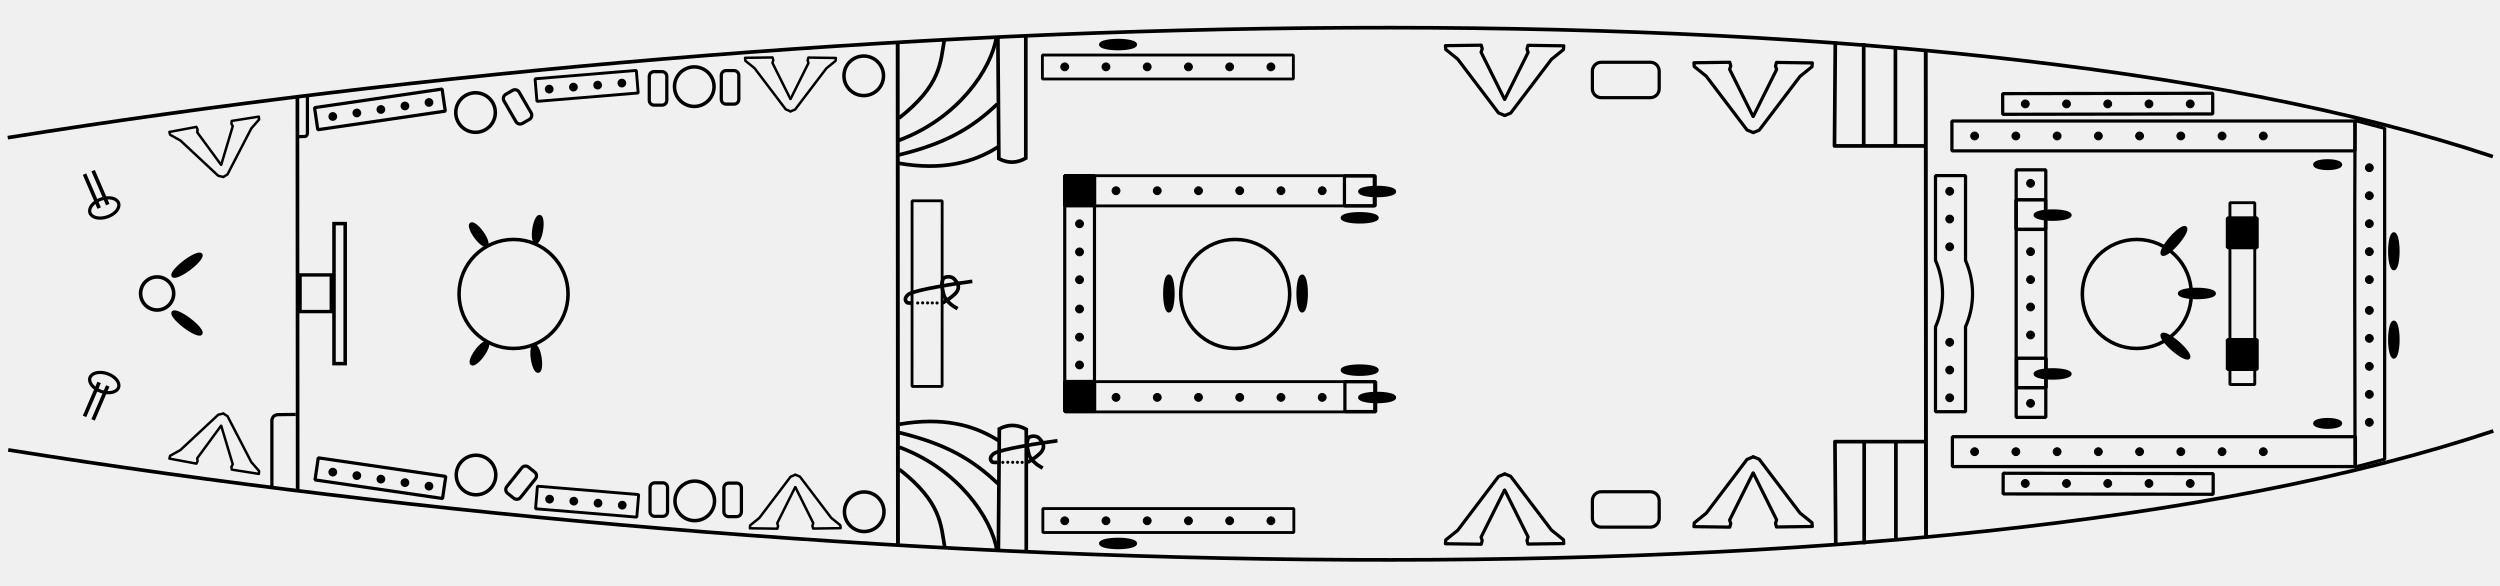
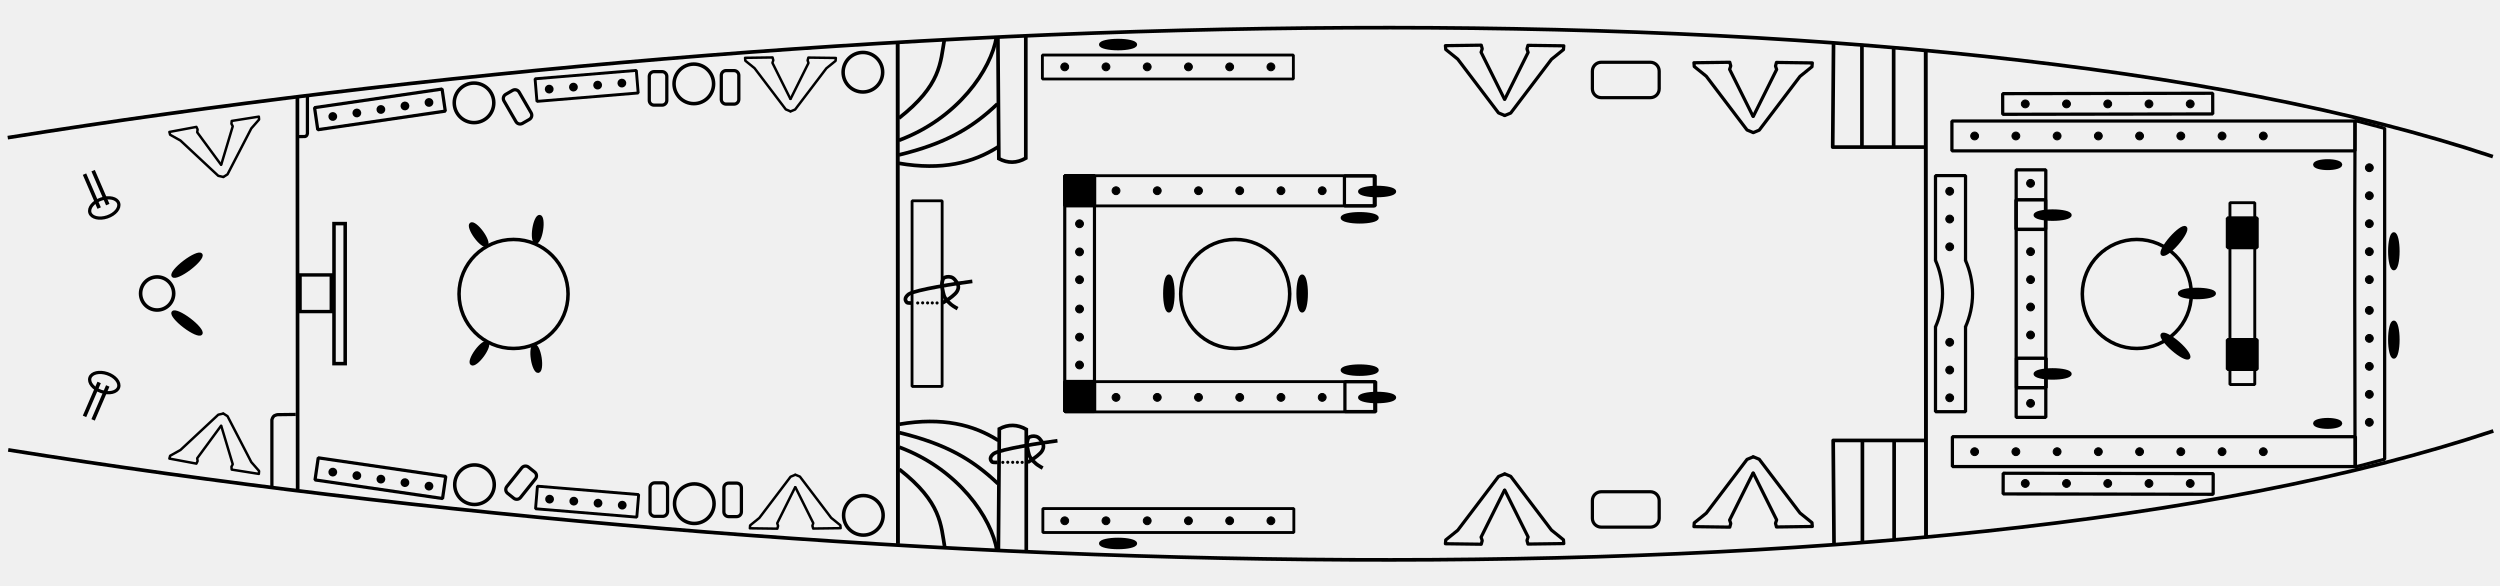
<svg xmlns="http://www.w3.org/2000/svg" xmlns:ns2="https://github.com/jolaf/rigging" xmlns:xlink="http://www.w3.org/1999/xlink" viewBox="-2 -7 679 159" version="1.1" id="svg993">
  <defs id="defs4">
+     <circle style="fill:none;fill-rule:evenodd;stroke:#000000;stroke-width:0.962;stroke-miterlimit:0" id="circle4449" cx="160.871" cy="398.091" r="5.371" />
    <rect id="deckMask" width="220.711" height="146.642" x="277.269" y="-0.809" />
    <symbol id="mastMask">
      <path d="m 425.113,59.525 c 26.5,26.5 26.5,26.5 26.5,26.5 z" id="path89" />
      <path d="m 451.613,59.525 c -26.5,26.5 -26.5,26.5 -26.5,26.5 z" id="path91" />
    </symbol>
  </defs>
  <g id="layer1" style="display:inline">
    <path id="path4304" d="m 78.845,125.846 -0.072,-106.605" style="fill:none;fill-rule:evenodd;stroke:#000000;stroke-width:1px" />
    <path style="fill:none;fill-rule:evenodd;stroke:#000000;stroke-width:1.056px" d="M 241.884,140.713 241.814,4.288" id="path4288" />
    <path style="fill:none;fill-rule:evenodd;stroke:#000000;stroke-width:0.88;stroke-miterlimit:0" d="m 645.67,27.857 -8.036,-2.125 c -0.162,31.116 -0.062,65.644 0,94.118 l 8.036,-2.125 c 0,-29.956 0,-59.912 0,-89.868 z" id="path4294" />
    <path style="fill:none;fill-rule:evenodd;stroke:#000000;stroke-width:0.88" d="m 81.496,18.931 0,10.38 c -0.175,0.713 -0.438,0.672 -0.685,0.766 l -2.226,0.035" id="path4306" />
    <ellipse style="fill:none;stroke:#000000;stroke-width:0.98;stroke-miterlimit:0.3" id="path4314" cx="40.678" cy="72.707" rx="4.495" ry="4.495" />
    <rect style="fill:none;fill-rule:evenodd;stroke:#000000;stroke-width:0.921" id="rect4317" width="8.482" height="9.949" x="79.496" y="67.672" />
    <rect style="fill:none;fill-rule:evenodd;stroke:#000000;stroke-width:0.961" id="rect4322" width="3.041" height="38.031" x="88.712" y="53.73" />
    <g id="g4332" transform="translate(-36.91926,-367.6302)">
      <path style="fill:none;fill-rule:evenodd;stroke:#000000;stroke-width:0.767;stroke-miterlimit:0" d="m 290.809,415.168 -8.168,0 c -0.004,16.806 -0.007,33.613 -0.011,50.419 l 8.168,0 c 0.004,-16.806 0.007,-33.613 0.011,-50.419 z" id="path4247" />
    </g>
    <path id="path4336" d="m 295.259,104.764 -8.075,0 c 0,-21.34 0,-42.68 0,-64.019 l 8.075,0 c 0,21.34 0,42.68 0,64.019 z" style="fill:none;fill-rule:evenodd;stroke:#000000;stroke-width:0.86;stroke-miterlimit:0" />
    <g id="g4318" transform="translate(-19.5195,-367.6302)">
      <g id="g4299">
        <path style="fill:none;fill-rule:evenodd;stroke:#000000;stroke-width:0.882;stroke-miterlimit:0" d="m 543.2,431.437 0,-23.112 8.158,0 0,23.15" id="path4201" />
        <path id="path4211" d="m 551.285,431.226 c 1.304,2.875 1.979,5.997 1.979,9.164 0,3.167 -0.675,6.288 -1.979,9.164" style="fill:none;fill-rule:evenodd;stroke:#000000;stroke-width:0.88;stroke-linejoin:round;stroke-miterlimit:0" />
      </g>
      <g transform="matrix(1,0,0,-1,-1.332961e-5,880.7794)" id="g4305">
        <path id="path4308" d="m 543.2,431.437 0,-23.112 8.158,0 0,23.15" style="fill:none;fill-rule:evenodd;stroke:#000000;stroke-width:0.882;stroke-miterlimit:0" />
        <path id="path4312" d="m 543.138,431.226 c 1.304,2.875 1.979,5.997 1.979,9.164 0,3.167 -0.675,6.288 -1.979,9.164" style="fill:none;fill-rule:evenodd;stroke:#000000;stroke-width:0.88;stroke-linejoin:round;stroke-miterlimit:0" />
      </g>
    </g>
    <rect style="fill:none;fill-rule:evenodd;stroke:#000000;stroke-width:0.888;stroke-miterlimit:0" id="rect4326" width="8.047" height="67.236" x="545.591" y="39.122" />
    <circle style="fill:none;fill-rule:evenodd;stroke:#000000;stroke-width:0.962;stroke-miterlimit:0" id="path4330" cx="578.359" cy="72.838" r="14.805" />
    <rect style="fill:none;fill-rule:evenodd;stroke:#000000;stroke-width:0.79;stroke-miterlimit:0" id="rect4333" width="6.742" height="49.382" x="603.653" y="48.055" />
    <path id="path4412" d="m 71.845,125.611 0,-18.614 c 0.389,-1.278 0.973,-1.205 1.523,-1.374 l 4.95,-0.062" style="fill:none;fill-rule:evenodd;stroke:#000000;stroke-width:0.88" />
    <circle r="14.805" cy="72.838" cx="333.481" id="circle327" style="fill:none;fill-rule:evenodd;stroke:#000000;stroke-width:0.962;stroke-miterlimit:0" />
    <circle style="fill:none;fill-rule:evenodd;stroke:#000000;stroke-width:0.962;stroke-miterlimit:0" id="circle329" cx="137.481" cy="72.838" r="14.805" />
    <g id="g4449">
      <g style="fill:none;stroke:#000000;stroke-opacity:1" transform="translate(-36.91926,-367.6302)" id="portDrawing">
        <path id="path4399" d="M 37.019,398.018 C 260,362.362 560,352.362 711.979,403.161" style="fill:none;fill-rule:evenodd;stroke:#000000;stroke-width:1px;stroke-opacity:1" />
        <path id="path4286" d="m 305.95,370.636 0.253,33.082 c 2.441,1.306 4.882,1.261 7.324,-0.126 l 0,-33.335" style="fill:none;fill-rule:evenodd;stroke:#000000;stroke-width:1px;stroke-opacity:1" />
        <path id="path4296" d="m 279.055,392.733 c 11.483,-8.995 11.262,-15.064 12.374,-21.466" style="fill:none;fill-rule:evenodd;stroke:#000000;stroke-width:1px;stroke-opacity:1" />
        <path id="path4298" d="m 279.055,398.746 c 16.006,-5.945 25.097,-19.221 26.517,-28.111" style="fill:none;fill-rule:evenodd;stroke:#000000;stroke-width:1px;stroke-opacity:1" />
        <path id="path4300" d="m 279.055,402.708 c 12.562,-3.067 19.688,-7.145 26.769,-13.858" style="fill:none;fill-rule:evenodd;stroke:#000000;stroke-width:1px;stroke-opacity:1" />
        <path id="path4302" d="m 279.055,404.981 c 11.722,2.006 20.149,-0.133 26.895,-4.419" style="fill:none;fill-rule:evenodd;stroke:#000000;stroke-width:1px;stroke-opacity:1" />
        <rect y="393.496" x="565.06" height="8.108" width="109.463" id="rect4158" style="fill:none;fill-rule:evenodd;stroke:#000000;stroke-width:0.88;stroke-miterlimit:0;stroke-opacity:1" />
        <rect transform="matrix(0.9999985,-0.00173311,0.00207909,0.9999978,0,0)" y="387.063" x="578.039" height="5.615" width="57.042" id="rect4272" style="fill:none;fill-rule:evenodd;stroke:#000000;stroke-width:0.88;stroke-linecap:round;stroke-miterlimit:0;stroke-opacity:1" />
        <rect style="fill:none;fill-rule:evenodd;stroke:#000000;stroke-width:0.777;stroke-miterlimit:0;stroke-opacity:1" id="rect4231" width="84.366" height="8.21" x="324.103" y="408.345" />
        <rect y="375.577" x="318.031" height="6.51" width="68.166" id="rect4238" style="fill:none;fill-rule:evenodd;stroke:#000000;stroke-width:0.777;stroke-miterlimit:0;stroke-opacity:1" />
        <rect transform="matrix(0.996587,-0.08254948,0.08254948,0.996587,0,0)" y="395.605" x="148.093" height="6.154" width="27.593" id="rect4267" style="fill:none;fill-rule:evenodd;stroke:#000000;stroke-width:0.787;stroke-miterlimit:0;stroke-opacity:1" />
        <rect transform="matrix(0.9895326,-0.1443095,0.1443095,0.9895326,0,0)" style="fill:none;fill-rule:evenodd;stroke:#000000;stroke-width:0.88;stroke-miterlimit:0;stroke-opacity:1" id="rect4281" width="35" height="6.061" x="62.831" y="403.152" />
        <rect y="414.902" x="582.484" height="8.012" width="8.012" id="rect4212" style="fill:none;fill-rule:evenodd;stroke:#000000;stroke-width:0.937;stroke-miterlimit:0;stroke-opacity:1" class="filled" />
        <rect style="fill:none;fill-rule:evenodd;stroke:#000000;stroke-width:0.88;stroke-miterlimit:0;stroke-opacity:1" id="rect4227" width="8.109" height="8.109" x="400.07" y="408.425" class="filled" />
-         <circle style="fill:none;fill-rule:evenodd;stroke:#000000;stroke-width:0.962;stroke-miterlimit:0" id="circle4449" cx="164.078" cy="391.197" r="5.371" />
-         <circle r="5.371" cy="384.168" cx="223.483" id="circle4430" style="fill:none;fill-rule:evenodd;stroke:#000000;stroke-width:0.962;stroke-miterlimit:0" />
-         <circle r="5.371" cy="381.221" cx="269.51" id="circle4432" style="fill:none;fill-rule:evenodd;stroke:#000000;stroke-width:0.962;stroke-miterlimit:0" />
-         <g id="g4442" transform="translate(36.79977,367.3003)">
-           <path id="path4436" d="m 496.591,4.622 -0.227,28.342 24.941,0" style="fill:none;fill-rule:evenodd;stroke:#000000;stroke-width:1px;stroke-linecap:butt;stroke-linejoin:round;stroke-opacity:1" />
-           <path id="path4438" d="m 512.916,32.737 0,-26.755" style="fill:none;fill-rule:evenodd;stroke:#000000;stroke-width:1px;stroke-linecap:butt;stroke-linejoin:miter;stroke-opacity:1" />
-           <path id="path4440" d="m 504.3,32.737 0,-27.662" style="fill:none;fill-rule:evenodd;stroke:#000000;stroke-width:1px;stroke-linecap:butt;stroke-linejoin:miter;stroke-opacity:1" />
-         </g>
+         <g id="g4442" transform="translate(36.3188,367.621)">
+           <path id="path4436" d="m 496.591,4.622 -0.227,28.342 h 24.941" style="fill:none;fill-rule:evenodd;stroke:#000000;stroke-width:1px;stroke-linecap:butt;stroke-linejoin:round;stroke-opacity:1" />
+           <path id="path4438" d="M 512.916,32.737 V 5.982" style="fill:none;fill-rule:evenodd;stroke:#000000;stroke-width:1px;stroke-linecap:butt;stroke-linejoin:miter;stroke-opacity:1" />
+           <path id="path4440" d="M 504.3,32.737 V 5.075" style="fill:none;fill-rule:evenodd;stroke:#000000;stroke-width:1px;stroke-linecap:butt;stroke-linejoin:miter;stroke-opacity:1" />
+         </g>
+         <use x="0" y="0" xlink:href="#circle4449" id="use11166" transform="translate(2.791898,-9.527781)" width="100%" height="100%" />
+         <use x="0" y="0" xlink:href="#circle4449" id="use11168" transform="translate(108.4099,-17.84678)" width="100%" height="100%" />
+         <use x="0" y="0" xlink:href="#use11168" id="use11170" transform="translate(-45.92,3.166)" width="100%" height="100%" />
      </g>
    </g>
    <use height="100%" width="100%" y="0" x="0" id="use405" transform="matrix(1,0,0,-1,0.1294417,145.5797)" xlink:href="#portDrawing" />
    <path id="path4434" d="M 521.106,139.171 521.036,6.747" style="fill:none;fill-rule:evenodd;stroke:#000000;stroke-width:1.056px" />
  </g>
  <g id="layer2" style="display:none">
    <g id="deckMasks" class="modeDependent which" style="fill:#ffffff">
      <use id="use758" xlink:href="#deckMask" class="deckMask" ns2:deck="fore" transform="matrix(0.8053231,0,0,1,274.6892,0)" x="0" y="0" width="100%" height="100%" />
      <use id="use760" xlink:href="#deckMask" class="deckMask" ns2:deck="main" x="0" y="0" width="100%" height="100%" />
      <use id="use668" xlink:href="#deckMask" class="deckMask" ns2:deck="stern" transform="matrix(1.2558,0,0,1,-348.0425,0)" x="0" y="0" width="100%" height="100%" />
    </g>
  </g>
  <g id="layer3" style="display:none">
    <g id="mastMasks" class="modeDependent where" style="stroke:#ff0000">
      <use id="use89" xlink:href="#mastMask" class="mastMask" ns2:mast="fore" transform="translate(140,0)" x="0" y="0" width="100%" height="100%" />
      <use id="use336" xlink:href="#mastMask" class="mastMask" ns2:mast="main" transform="translate(-104.8899,0)" x="0" y="0" width="100%" height="100%" />
      <use id="use338" xlink:href="#mastMask" class="mastMask" ns2:mast="mizzen" transform="translate(-300.9661,0)" x="0" y="0" width="100%" height="100%" />
    </g>
  </g>
  <g id="layer4" style="display:inline">
    <g id="points" transform="translate(0.02029647,-7.1415848e-6)">
      <g ns2:deck="fore" ns2:side="port" ns2:rail="frontRail" id="g4296" ns2:isAcross="true">
        <circle r="1.067" cy="436.582" cx="678.429" id="circle4318" style="fill:#000000;fill-rule:evenodd;stroke:#000000;stroke-width:0.266;stroke-miterlimit:2.9" transform="translate(-36.93956,-367.6302)" />
        <circle style="fill:#000000;fill-rule:evenodd;stroke:#000000;stroke-width:0.266;stroke-miterlimit:2.9" id="circle4316" cx="678.429" cy="428.982" r="1.067" transform="translate(-36.93956,-367.6302)" />
        <circle r="1.067" cy="421.382" cx="678.429" id="circle4314" style="fill:#000000;fill-rule:evenodd;stroke:#000000;stroke-width:0.266;stroke-miterlimit:2.9" transform="translate(-36.93956,-367.6302)" />
        <circle style="fill:#000000;fill-rule:evenodd;stroke:#000000;stroke-width:0.266;stroke-miterlimit:2.9" id="circle4312" cx="678.429" cy="413.782" r="1.067" transform="translate(-36.93956,-367.6302)" />
        <circle r="1.067" cy="406.182" cx="678.429" id="path4177" style="fill:#000000;fill-rule:evenodd;stroke:#000000;stroke-width:0.266;stroke-miterlimit:2.9" transform="translate(-36.93956,-367.6302)" />
      </g>
      <g ns2:deck="fore" ns2:side="starboard" ns2:rail="frontRail" id="g4312" transform="translate(3.1976551e-4,38.75001)" ns2:isAcross="true">
        <circle transform="translate(-36.93956,-367.6302)" style="fill:#000000;fill-rule:evenodd;stroke:#000000;stroke-width:0.266;stroke-miterlimit:2.9" id="circle4315" cx="678.429" cy="406.182" r="1.067" />
        <circle transform="translate(-36.93956,-367.6302)" r="1.067" cy="413.782" cx="678.429" id="circle4317" style="fill:#000000;fill-rule:evenodd;stroke:#000000;stroke-width:0.266;stroke-miterlimit:2.9" />
        <circle transform="translate(-36.93956,-367.6302)" style="fill:#000000;fill-rule:evenodd;stroke:#000000;stroke-width:0.266;stroke-miterlimit:2.9" id="circle4319" cx="678.429" cy="421.382" r="1.067" />
        <circle transform="translate(-36.93956,-367.6302)" r="1.067" cy="428.982" cx="678.429" id="circle4321" style="fill:#000000;fill-rule:evenodd;stroke:#000000;stroke-width:0.266;stroke-miterlimit:2.9" />
        <circle transform="translate(-36.93956,-367.6302)" style="fill:#000000;fill-rule:evenodd;stroke:#000000;stroke-width:0.266;stroke-miterlimit:2.9" id="circle4323" cx="678.429" cy="436.582" r="1.067" />
      </g>
      <g ns2:deck="fore" ns2:side="port" ns2:rail="behindFront" id="g1143">
        <ellipse transform="translate(-36.93956,-367.6302)" style="fill:#000000;fill-rule:evenodd;stroke:#000000;stroke-width:0.88;stroke-linecap:round;stroke-linejoin:round" id="path4223" ry="4.735" rx="1.126" cy="428.876" cx="685.088" />
      </g>
      <g ns2:deck="fore" ns2:side="starboard" ns2:rail="behindFront" id="g1167">
        <ellipse style="fill:#000000;fill-rule:evenodd;stroke:#000000;stroke-width:0.88;stroke-linecap:round;stroke-linejoin:round" id="ellipse4325" ry="4.735" rx="1.126" cy="85.246" cx="648.148" />
      </g>
      <g ns2:deck="fore" ns2:side="port" ns2:rail="backRail" id="g4384" ns2:isAcross="true" transform="translate(17.20024,0)">
        <circle r="1.067" cy="60.032" cx="510.32" id="circle4224" style="fill:#000000;fill-rule:evenodd;stroke:#000000;stroke-width:0.266;stroke-miterlimit:2.9" />
        <circle style="fill:#000000;fill-rule:evenodd;stroke:#000000;stroke-width:0.266;stroke-miterlimit:2.9" id="circle4222" cx="510.32" cy="52.492" r="1.067" />
        <circle r="1.067" cy="44.952" cx="510.32" id="circle4207" style="fill:#000000;fill-rule:evenodd;stroke:#000000;stroke-width:0.266;stroke-miterlimit:2.9" />
      </g>
      <g ns2:deck="fore" ns2:side="starboard" ns2:rail="backRail" id="g4349" transform="translate(17.20025,41.0122)" ns2:isAcross="true">
        <circle transform="translate(-36.93956,-367.6302)" style="fill:#000000;fill-rule:evenodd;stroke:#000000;stroke-width:0.266;stroke-miterlimit:2.9" id="circle4351" cx="547.26" cy="412.582" r="1.067" />
        <circle transform="translate(-36.93956,-367.6302)" r="1.067" cy="420.122" cx="547.26" id="circle4353" style="fill:#000000;fill-rule:evenodd;stroke:#000000;stroke-width:0.266;stroke-miterlimit:2.9" />
        <circle transform="translate(-36.93956,-367.6302)" style="fill:#000000;fill-rule:evenodd;stroke:#000000;stroke-width:0.266;stroke-miterlimit:2.9" id="circle4355" cx="547.26" cy="427.662" r="1.067" />
      </g>
      <g ns2:deck="fore" ns2:side="port" ns2:rail="sideRail" id="g4304">
        <circle style="fill:#000000;fill-rule:evenodd;stroke:#000000;stroke-width:0.266;stroke-miterlimit:2.9" id="circle4168" cx="571.23" cy="397.562" r="1.067" transform="translate(-36.93956,-367.6302)" />
        <circle r="1.067" cy="397.562" cx="582.43" id="circle4170" style="fill:#000000;fill-rule:evenodd;stroke:#000000;stroke-width:0.266;stroke-miterlimit:2.9" transform="translate(-36.93956,-367.6302)" />
        <circle style="fill:#000000;fill-rule:evenodd;stroke:#000000;stroke-width:0.266;stroke-miterlimit:2.9" id="circle4172" cx="593.63" cy="397.562" r="1.067" transform="translate(-36.93956,-367.6302)" />
        <circle r="1.067" cy="397.562" cx="604.83" id="circle4174" style="fill:#000000;fill-rule:evenodd;stroke:#000000;stroke-width:0.266;stroke-miterlimit:2.9" transform="translate(-36.93956,-367.6302)" />
        <circle style="fill:#000000;fill-rule:evenodd;stroke:#000000;stroke-width:0.266;stroke-miterlimit:2.9" id="circle4176" cx="616.03" cy="397.562" r="1.067" transform="translate(-36.93956,-367.6302)" />
        <circle r="1.067" cy="397.562" cx="627.23" id="circle4178" style="fill:#000000;fill-rule:evenodd;stroke:#000000;stroke-width:0.266;stroke-miterlimit:2.9" transform="translate(-36.93956,-367.6302)" />
        <circle style="fill:#000000;fill-rule:evenodd;stroke:#000000;stroke-width:0.266;stroke-miterlimit:2.9" id="circle4180" cx="638.43" cy="397.562" r="1.067" transform="translate(-36.93956,-367.6302)" />
        <circle r="1.067" cy="397.562" cx="649.63" id="circle4182" style="fill:#000000;fill-rule:evenodd;stroke:#000000;stroke-width:0.266;stroke-miterlimit:2.9" transform="translate(-36.93956,-367.6302)" />
      </g>
      <g ns2:deck="fore" ns2:side="starboard" ns2:rail="sideRail" id="g4294" transform="translate(3.4263092e-4,85.75002)">
        <circle transform="translate(-36.93956,-367.6302)" r="1.067" cy="397.562" cx="571.23" id="circle4296" style="fill:#000000;fill-rule:evenodd;stroke:#000000;stroke-width:0.266;stroke-miterlimit:2.9" />
        <circle transform="translate(-36.93956,-367.6302)" style="fill:#000000;fill-rule:evenodd;stroke:#000000;stroke-width:0.266;stroke-miterlimit:2.9" id="circle4298" cx="582.43" cy="397.562" r="1.067" />
        <circle transform="translate(-36.93956,-367.6302)" r="1.067" cy="397.562" cx="593.63" id="circle4300" style="fill:#000000;fill-rule:evenodd;stroke:#000000;stroke-width:0.266;stroke-miterlimit:2.9" />
        <circle transform="translate(-36.93956,-367.6302)" style="fill:#000000;fill-rule:evenodd;stroke:#000000;stroke-width:0.266;stroke-miterlimit:2.9" id="circle4302" cx="604.83" cy="397.562" r="1.067" />
        <circle transform="translate(-36.93956,-367.6302)" r="1.067" cy="397.562" cx="616.03" id="circle4304" style="fill:#000000;fill-rule:evenodd;stroke:#000000;stroke-width:0.266;stroke-miterlimit:2.9" />
        <circle transform="translate(-36.93956,-367.6302)" style="fill:#000000;fill-rule:evenodd;stroke:#000000;stroke-width:0.266;stroke-miterlimit:2.9" id="circle4306" cx="627.23" cy="397.562" r="1.067" />
        <circle transform="translate(-36.93956,-367.6302)" r="1.067" cy="397.562" cx="638.43" id="circle4308" style="fill:#000000;fill-rule:evenodd;stroke:#000000;stroke-width:0.266;stroke-miterlimit:2.9" />
        <circle transform="translate(-36.93956,-367.6302)" style="fill:#000000;fill-rule:evenodd;stroke:#000000;stroke-width:0.266;stroke-miterlimit:2.9" id="circle4310" cx="649.63" cy="397.562" r="1.067" />
      </g>
      <g transform="translate(-36.93956,-367.6305)" id="g5102" ns2:deck="fore" ns2:side="port" ns2:rail="shroudsRail">
        <circle style="fill:#000000;fill-rule:evenodd;stroke:#000000;stroke-width:0.266;stroke-miterlimit:2.9" id="circle4188" cx="584.98" cy="388.852" r="1.067" />
        <circle r="1.067" cy="388.852" cx="596.18" id="circle4190" style="fill:#000000;fill-rule:evenodd;stroke:#000000;stroke-width:0.266;stroke-miterlimit:2.9" />
        <circle style="fill:#000000;fill-rule:evenodd;stroke:#000000;stroke-width:0.266;stroke-miterlimit:2.9" id="circle4192" cx="607.38" cy="388.852" r="1.067" />
        <circle r="1.067" cy="388.852" cx="618.58" id="circle4194" style="fill:#000000;fill-rule:evenodd;stroke:#000000;stroke-width:0.266;stroke-miterlimit:2.9" />
        <circle style="fill:#000000;fill-rule:evenodd;stroke:#000000;stroke-width:0.266;stroke-miterlimit:2.9" id="circle4196" cx="629.78" cy="388.852" r="1.067" />
      </g>
      <g ns2:side="starboard" ns2:rail="shroudsRail" ns2:deck="fore" id="g4282" transform="translate(-36.93921,-264.5465)">
        <circle r="1.067" cy="388.852" cx="584.98" id="circle4284" style="fill:#000000;fill-rule:evenodd;stroke:#000000;stroke-width:0.266;stroke-miterlimit:2.9" />
        <circle style="fill:#000000;fill-rule:evenodd;stroke:#000000;stroke-width:0.266;stroke-miterlimit:2.9" id="circle4286" cx="596.18" cy="388.852" r="1.067" />
        <circle r="1.067" cy="388.852" cx="607.38" id="circle4288" style="fill:#000000;fill-rule:evenodd;stroke:#000000;stroke-width:0.266;stroke-miterlimit:2.9" />
        <circle style="fill:#000000;fill-rule:evenodd;stroke:#000000;stroke-width:0.266;stroke-miterlimit:2.9" id="circle4290" cx="618.58" cy="388.852" r="1.067" />
        <circle r="1.067" cy="388.852" cx="629.78" id="circle4292" style="fill:#000000;fill-rule:evenodd;stroke:#000000;stroke-width:0.266;stroke-miterlimit:2.9" />
      </g>
      <g id="g826" ns2:rail="onDeckFront" ns2:side="port" ns2:deck="fore" transform="translate(542,14.17678)">
        <ellipse style="fill:#000000;fill-rule:evenodd;stroke:#000000;stroke-width:0.88;stroke-miterlimit:0" id="ellipse824" cx="23.538" cy="-88.175" rx="1.045" ry="3.527" transform="matrix(0,1,-1,0,0,0)" />
      </g>
      <g transform="translate(544,80.45711)" ns2:deck="fore" ns2:side="starboard" ns2:rail="onDeckFront" id="g830">
        <ellipse transform="matrix(0,1,-1,0,0,0)" ry="3.527" rx="1.045" cy="-86.175" cx="27.538" id="ellipse828" style="fill:#000000;fill-rule:evenodd;stroke:#000000;stroke-width:0.88;stroke-miterlimit:0" />
      </g>
      <g ns2:deck="fore" ns2:side="port" ns2:rail="frontFists" id="g1149">
        <rect style="fill:#000000;fill-rule:evenodd;stroke:#000000;stroke-width:0.937;stroke-miterlimit:0" id="rect4199" width="8.012" height="8.012" x="639.91" y="419.847" transform="translate(-36.93956,-367.6302)" />
      </g>
      <g ns2:deck="fore" ns2:side="starboard" ns2:rail="frontFists" id="g1170">
        <rect y="85.275" x="602.97" height="8.012" width="8.012" id="rect4327" style="fill:#000000;fill-rule:evenodd;stroke:#000000;stroke-width:0.937;stroke-miterlimit:0" />
      </g>
      <g ns2:deck="fore" ns2:side="port" ns2:rail="backPillars" id="g1152">
        <ellipse transform="matrix(0,1,-1,0,-36.93955,-367.6302)" style="fill:#000000;fill-rule:evenodd;stroke:#000000;stroke-width:0.88;stroke-linecap:round;stroke-linejoin:round" id="ellipse4231" ry="4.735" rx="1.126" cy="-592.41" cx="419.054" />
      </g>
      <g ns2:deck="fore" ns2:side="starboard" ns2:rail="backPillars" id="g1179">
        <ellipse cx="94.558" cy="-555.47" rx="1.126" ry="4.735" id="ellipse4347" style="fill:#000000;fill-rule:evenodd;stroke:#000000;stroke-width:0.88;stroke-linecap:round;stroke-linejoin:round" transform="matrix(0,1,-1,0,0,0)" />
      </g>
      <g ns2:deck="fore" ns2:side="port" ns2:rail="behindMastRail" id="g4334" ns2:isAcross="true">
        <circle r="1.067" cy="436.582" cx="586.42" id="circle4208" style="fill:#000000;fill-rule:evenodd;stroke:#000000;stroke-width:0.266;stroke-miterlimit:2.9" transform="translate(-36.93956,-367.6302)" />
        <circle r="1.067" cy="428.982" cx="586.42" id="circle4210" style="fill:#000000;fill-rule:evenodd;stroke:#000000;stroke-width:0.266;stroke-miterlimit:2.9" transform="translate(-36.93956,-367.6302)" />
        <circle style="fill:#000000;fill-rule:evenodd;stroke:#000000;stroke-width:0.266;stroke-miterlimit:2.9" id="circle4214" cx="586.42" cy="410.421" r="1.067" transform="translate(-36.93956,-367.6302)" />
      </g>
      <g ns2:deck="fore" ns2:side="starboard" ns2:rail="behindMastRail" id="g4339" transform="matrix(1,0,0,-1,3.4200031e-4,145.33)" ns2:isAcross="true">
        <circle transform="translate(-36.93956,-367.6302)" style="fill:#000000;fill-rule:evenodd;stroke:#000000;stroke-width:0.266;stroke-miterlimit:2.9" id="circle4341" cx="586.42" cy="436.582" r="1.067" />
        <circle transform="translate(-36.93956,-367.6302)" style="fill:#000000;fill-rule:evenodd;stroke:#000000;stroke-width:0.266;stroke-miterlimit:2.9" id="circle4343" cx="586.42" cy="428.982" r="1.067" />
        <circle transform="translate(-36.93956,-367.6302)" r="1.067" cy="410.421" cx="586.42" id="circle4345" style="fill:#000000;fill-rule:evenodd;stroke:#000000;stroke-width:0.266;stroke-miterlimit:2.9" />
      </g>
      <g ns2:deck="fore" ns2:rail="atMastFront" ns2:side="center" id="g1173">
        <ellipse transform="matrix(0,1,-1,0,0,0)" cx="72.709" cy="-594.658" rx="1.126" ry="4.735" id="ellipse4329" style="fill:#000000;fill-rule:evenodd;stroke:#000000;stroke-width:0.88;stroke-linecap:round;stroke-linejoin:round" />
      </g>
      <g ns2:deck="fore" ns2:side="port" ns2:rail="atMastSide" id="g1146" transform="translate(0,-2)">
        <ellipse transform="matrix(0.7528606,0.65818,-0.65818,0.7528606,-36.93955,-367.6302)" style="fill:#000000;fill-rule:evenodd;stroke:#000000;stroke-width:0.88;stroke-linecap:round;stroke-linejoin:round" id="ellipse4225" ry="4.735" rx="1.126" cy="-89.318" cx="752.554" />
      </g>
      <g ns2:deck="fore" ns2:side="starboard" ns2:rail="atMastSide" id="g1176" transform="translate(0,2)">
        <ellipse cx="-323.559" cy="-499.254" rx="1.126" ry="4.735" id="ellipse4332" style="fill:#000000;fill-rule:evenodd;stroke:#000000;stroke-width:0.88;stroke-linecap:round;stroke-linejoin:round" transform="matrix(-0.6581801,0.7528606,-0.7528606,-0.6581801,0,0)" />
      </g>
      <g ns2:deck="main" ns2:side="port" ns2:rail="bulwark" id="g4357">
        <g id="g4215" transform="translate(-103.9038,-375.3088)">
          <path id="path4217" d="m 510.58,395.264 6.339,-12.723 -0.312,-0.938 0.268,-0.982 9.732,0.134 -0.089,1.027 -3.259,2.634 -11.071,14.598 -1.607,0.67" style="fill:#ffffff;fill-opacity:0.001;fill-rule:evenodd;stroke:#000000;stroke-width:0.88;stroke-linecap:round;stroke-linejoin:round" />
          <path style="fill:#ffffff;fill-opacity:0.001;fill-rule:evenodd;stroke:#000000;stroke-width:0.88;stroke-linecap:round;stroke-linejoin:round" d="m 510.485,395.219 -6.339,-12.723 0.312,-0.938 -0.268,-0.982 -9.732,0.134 0.089,1.027 3.259,2.634 11.071,14.598 1.607,0.67" id="path4219" />
        </g>
        <rect rx="2.4" y="377.541" x="467.411" height="9.613" width="18.143" id="rect4221" style="fill:#ffffff;fill-opacity:0.001;fill-rule:evenodd;stroke:#000000;stroke-width:0.88;stroke-linecap:round;stroke-linejoin:round" transform="translate(-36.93956,-367.6302)" />
        <g transform="translate(-36.40384,-370.6659)" id="g4211">
          <path style="fill:#ffffff;fill-opacity:0.001;fill-rule:evenodd;stroke:#000000;stroke-width:0.88;stroke-linecap:round;stroke-linejoin:round" d="m 510.58,395.264 6.339,-12.723 -0.312,-0.938 0.268,-0.982 9.732,0.134 -0.089,1.027 -3.259,2.634 -11.071,14.598 -1.607,0.67" id="path4205" />
          <path id="path4209" d="m 510.485,395.219 -6.339,-12.723 0.312,-0.938 -0.268,-0.982 -9.732,0.134 0.089,1.027 3.259,2.634 11.071,14.598 1.607,0.67" style="fill:#ffffff;fill-opacity:0.001;fill-rule:evenodd;stroke:#000000;stroke-width:0.88;stroke-linecap:round;stroke-linejoin:round" />
        </g>
      </g>
      <g ns2:deck="main" ns2:side="starboard" ns2:rail="bulwark" id="g4367" transform="matrix(1,0,0,-1,1.0610231e-4,146.0804)">
        <g transform="translate(-103.9038,-375.3088)" id="g4375">
          <path style="fill:#ffffff;fill-opacity:0.001;fill-rule:evenodd;stroke:#000000;stroke-width:0.88;stroke-linecap:round;stroke-linejoin:round" d="m 510.58,395.264 6.339,-12.723 -0.312,-0.938 0.268,-0.982 9.732,0.134 -0.089,1.027 -3.259,2.634 -11.071,14.598 -1.607,0.67" id="path4377" />
          <path id="path4379" d="m 510.485,395.219 -6.339,-12.723 0.312,-0.938 -0.268,-0.982 -9.732,0.134 0.089,1.027 3.259,2.634 11.071,14.598 1.607,0.67" style="fill:#ffffff;fill-opacity:0.001;fill-rule:evenodd;stroke:#000000;stroke-width:0.88;stroke-linecap:round;stroke-linejoin:round" />
        </g>
        <rect transform="translate(-36.93956,-367.6302)" style="fill:#ffffff;fill-opacity:0.001;fill-rule:evenodd;stroke:#000000;stroke-width:0.88;stroke-linecap:round;stroke-linejoin:round" id="rect4381" width="18.143" height="9.613" x="467.411" y="377.541" rx="2.4" />
        <g id="g4369" transform="translate(-36.40384,-370.6659)">
          <path id="path4371" d="m 510.58,395.264 6.339,-12.723 -0.312,-0.938 0.268,-0.982 9.732,0.134 -0.089,1.027 -3.259,2.634 -11.071,14.598 -1.607,0.67" style="fill:#ffffff;fill-opacity:0.001;fill-rule:evenodd;stroke:#000000;stroke-width:0.88;stroke-linecap:round;stroke-linejoin:round" />
          <path style="fill:#ffffff;fill-opacity:0.001;fill-rule:evenodd;stroke:#000000;stroke-width:0.88;stroke-linecap:round;stroke-linejoin:round" d="m 510.485,395.219 -6.339,-12.723 0.312,-0.938 -0.268,-0.982 -9.732,0.134 0.089,1.027 3.259,2.634 11.071,14.598 1.607,0.67" id="path4373" />
        </g>
      </g>
      <g ns2:deck="main" ns2:side="port" ns2:rail="sideRail" id="g4358">
        <circle r="1.067" cy="378.792" cx="324.1" id="circle4240" style="fill:#000000;fill-rule:evenodd;stroke:#000000;stroke-width:0.266;stroke-miterlimit:2.9" transform="translate(-36.93956,-367.6302)" />
        <circle style="fill:#000000;fill-rule:evenodd;stroke:#000000;stroke-width:0.266;stroke-miterlimit:2.9" id="circle4242" cx="335.3" cy="378.792" r="1.067" transform="translate(-36.93956,-367.6302)" />
        <circle r="1.067" cy="378.792" cx="346.5" id="circle4244" style="fill:#000000;fill-rule:evenodd;stroke:#000000;stroke-width:0.266;stroke-miterlimit:2.9" transform="translate(-36.93956,-367.6302)" />
        <circle style="fill:#000000;fill-rule:evenodd;stroke:#000000;stroke-width:0.266;stroke-miterlimit:2.9" id="circle4246" cx="357.7" cy="378.792" r="1.067" transform="translate(-36.93956,-367.6302)" />
        <circle r="1.067" cy="378.792" cx="368.9" id="circle4248" style="fill:#000000;fill-rule:evenodd;stroke:#000000;stroke-width:0.266;stroke-miterlimit:2.9" transform="translate(-36.93956,-367.6302)" />
        <circle style="fill:#000000;fill-rule:evenodd;stroke:#000000;stroke-width:0.266;stroke-miterlimit:2.9" id="circle4250" cx="380.1" cy="378.792" r="1.067" transform="translate(-36.93956,-367.6302)" />
      </g>
      <g ns2:deck="main" ns2:side="starboard" ns2:rail="sideRail" id="g4383" transform="translate(2.8753596e-4,123.2827)">
        <circle transform="translate(-36.93956,-367.6302)" style="fill:#000000;fill-rule:evenodd;stroke:#000000;stroke-width:0.266;stroke-miterlimit:2.9" id="circle4385" cx="324.1" cy="378.792" r="1.067" />
        <circle transform="translate(-36.93956,-367.6302)" r="1.067" cy="378.792" cx="335.3" id="circle4387" style="fill:#000000;fill-rule:evenodd;stroke:#000000;stroke-width:0.266;stroke-miterlimit:2.9" />
        <circle transform="translate(-36.93956,-367.6302)" style="fill:#000000;fill-rule:evenodd;stroke:#000000;stroke-width:0.266;stroke-miterlimit:2.9" id="circle4389" cx="346.5" cy="378.792" r="1.067" />
        <circle transform="translate(-36.93956,-367.6302)" r="1.067" cy="378.792" cx="357.7" id="circle4391" style="fill:#000000;fill-rule:evenodd;stroke:#000000;stroke-width:0.266;stroke-miterlimit:2.9" />
        <circle transform="translate(-36.93956,-367.6302)" style="fill:#000000;fill-rule:evenodd;stroke:#000000;stroke-width:0.266;stroke-miterlimit:2.9" id="circle4393" cx="368.9" cy="378.792" r="1.067" />
        <circle transform="translate(-36.93956,-367.6302)" r="1.067" cy="378.792" cx="380.1" id="circle4395" style="fill:#000000;fill-rule:evenodd;stroke:#000000;stroke-width:0.266;stroke-miterlimit:2.9" />
      </g>
      <g ns2:deck="main" ns2:side="port" ns2:rail="aboveRail" id="g1155">
        <ellipse transform="matrix(0,1,-1,0,-36.93955,-367.6302)" style="fill:#000000;fill-rule:evenodd;stroke:#000000;stroke-width:0.88;stroke-linecap:round;stroke-linejoin:round" id="ellipse4236" ry="4.735" rx="1.126" cy="-338.585" cx="372.733" />
      </g>
      <g ns2:deck="main" ns2:side="starboard" ns2:rail="aboveRail" id="g1191">
        <ellipse cx="140.603" cy="-301.645" rx="1.126" ry="4.735" id="ellipse4425" style="fill:#000000;fill-rule:evenodd;stroke:#000000;stroke-width:0.88;stroke-linecap:round;stroke-linejoin:round" transform="matrix(0,1,-1,0,0,0)" />
      </g>
      <g ns2:deck="main" ns2:side="port" ns2:rail="frontPillars" id="g1161">
        <ellipse transform="matrix(0,1,-1,0,-36.93955,-367.6302)" style="fill:#000000;fill-rule:evenodd;stroke:#000000;stroke-width:0.88;stroke-linecap:round;stroke-linejoin:round" id="ellipse4219" ry="4.735" rx="1.126" cy="-408.942" cx="412.644" />
      </g>
      <g ns2:deck="main" ns2:side="starboard" ns2:rail="frontPillars" id="g1182">
        <ellipse cx="100.963" cy="-372.003" rx="1.126" ry="4.735" id="ellipse4411" style="fill:#000000;fill-rule:evenodd;stroke:#000000;stroke-width:0.88;stroke-linecap:round;stroke-linejoin:round" transform="matrix(0,1,-1,0,0,0)" />
      </g>
      <g ns2:deck="main" ns2:side="port" ns2:rail="onDeckFront" id="g1164">
        <ellipse cx="419.787" cy="-404.21" rx="1.126" ry="4.735" id="ellipse4229" style="fill:#000000;fill-rule:evenodd;stroke:#000000;stroke-width:0.88;stroke-linecap:round;stroke-linejoin:round" transform="matrix(0,1,-1,0,-36.93955,-367.6302)" />
      </g>
      <g ns2:deck="main" ns2:side="starboard" ns2:rail="onDeckFront" id="g1185">
        <ellipse transform="matrix(0,1,-1,0,0,0)" style="fill:#000000;fill-rule:evenodd;stroke:#000000;stroke-width:0.88;stroke-linecap:round;stroke-linejoin:round" id="ellipse4413" ry="4.735" rx="1.126" cy="-367.271" cx="93.531" />
      </g>
      <g ns2:deck="main" ns2:side="port" ns2:rail="backFists" id="g1158">
        <rect y="408.336" x="324.097" height="8.109" width="8.109" id="rect4213" style="fill:#000000;fill-rule:evenodd;stroke:#000000;stroke-width:0.88;stroke-miterlimit:0" transform="translate(-36.93956,-367.6302)" />
      </g>
      <g ns2:deck="main" ns2:side="starboard" ns2:rail="backFists" id="g1188">
        <rect style="fill:#000000;fill-rule:evenodd;stroke:#000000;stroke-width:0.88;stroke-miterlimit:0" id="rect4423" width="8.109" height="8.109" x="287.157" y="96.606" />
      </g>
      <g ns2:deck="main" ns2:side="port" ns2:rail="behindMastRail" id="g4374" ns2:isAcross="true">
        <circle r="1.067" cy="436.607" cx="328.12" id="circle4234" style="fill:#000000;fill-rule:evenodd;stroke:#000000;stroke-width:0.266;stroke-miterlimit:2.9" transform="translate(-36.93956,-367.6302)" />
        <circle style="fill:#000000;fill-rule:evenodd;stroke:#000000;stroke-width:0.266;stroke-miterlimit:2.9" id="circle4243" cx="328.12" cy="429.047" r="1.067" transform="translate(-36.93956,-367.6302)" />
        <circle r="1.067" cy="421.407" cx="328.12" id="circle4245" style="fill:#000000;fill-rule:evenodd;stroke:#000000;stroke-width:0.266;stroke-miterlimit:2.9" transform="translate(-36.93956,-367.6302)" />
      </g>
      <g ns2:deck="main" ns2:side="starboard" ns2:rail="behindMastRail" id="g4415" transform="translate(0,23.1497)" ns2:isAcross="true">
        <circle transform="translate(-36.93956,-367.6302)" style="fill:#000000;fill-rule:evenodd;stroke:#000000;stroke-width:0.266;stroke-miterlimit:2.9" id="circle4421" cx="328.12" cy="421.407" r="1.067" />
        <circle transform="translate(-36.93956,-367.6302)" r="1.067" cy="429.047" cx="328.12" id="circle4419" style="fill:#000000;fill-rule:evenodd;stroke:#000000;stroke-width:0.266;stroke-miterlimit:2.9" />
        <circle transform="translate(-36.93956,-367.6302)" style="fill:#000000;fill-rule:evenodd;stroke:#000000;stroke-width:0.266;stroke-miterlimit:2.9" id="circle4417" cx="328.12" cy="436.607" r="1.067" />
      </g>
      <g ns2:deck="main" ns2:side="port" ns2:rail="sideMastRail" id="g4366">
        <circle style="fill:#000000;fill-rule:evenodd;stroke:#000000;stroke-width:0.266;stroke-miterlimit:2.9" id="circle4217" cx="338.03" cy="412.432" r="1.067" transform="translate(-36.93956,-367.6302)" />
        <circle r="1.067" cy="412.432" cx="349.23" id="circle4216" style="fill:#000000;fill-rule:evenodd;stroke:#000000;stroke-width:0.266;stroke-miterlimit:2.9" transform="translate(-36.93956,-367.6302)" />
        <circle style="fill:#000000;fill-rule:evenodd;stroke:#000000;stroke-width:0.266;stroke-miterlimit:2.9" id="circle4218" cx="360.43" cy="412.432" r="1.067" transform="translate(-36.93956,-367.6302)" />
        <circle r="1.067" cy="412.432" cx="371.63" id="circle4220" style="fill:#000000;fill-rule:evenodd;stroke:#000000;stroke-width:0.266;stroke-miterlimit:2.9" transform="translate(-36.93956,-367.6302)" />
        <circle style="fill:#000000;fill-rule:evenodd;stroke:#000000;stroke-width:0.266;stroke-miterlimit:2.9" id="circle4223" cx="382.83" cy="412.432" r="1.067" transform="translate(-36.93956,-367.6302)" />
        <circle r="1.067" cy="412.432" cx="394.03" id="circle4225" style="fill:#000000;fill-rule:evenodd;stroke:#000000;stroke-width:0.266;stroke-miterlimit:2.9" transform="translate(-36.93956,-367.6302)" />
      </g>
      <g ns2:deck="main" ns2:side="starboard" ns2:rail="sideMastRail" id="g4397" transform="translate(2.9652077e-4,56.12501)">
        <circle transform="translate(-36.93956,-367.6302)" r="1.067" cy="412.432" cx="338.03" id="circle4399" style="fill:#000000;fill-rule:evenodd;stroke:#000000;stroke-width:0.266;stroke-miterlimit:2.9" />
        <circle transform="translate(-36.93956,-367.6302)" style="fill:#000000;fill-rule:evenodd;stroke:#000000;stroke-width:0.266;stroke-miterlimit:2.9" id="circle4401" cx="349.23" cy="412.432" r="1.067" />
        <circle transform="translate(-36.93956,-367.6302)" r="1.067" cy="412.432" cx="360.43" id="circle4403" style="fill:#000000;fill-rule:evenodd;stroke:#000000;stroke-width:0.266;stroke-miterlimit:2.9" />
        <circle transform="translate(-36.93956,-367.6302)" style="fill:#000000;fill-rule:evenodd;stroke:#000000;stroke-width:0.266;stroke-miterlimit:2.9" id="circle4405" cx="371.63" cy="412.432" r="1.067" />
        <circle transform="translate(-36.93956,-367.6302)" r="1.067" cy="412.432" cx="382.83" id="circle4407" style="fill:#000000;fill-rule:evenodd;stroke:#000000;stroke-width:0.266;stroke-miterlimit:2.9" />
        <circle transform="translate(-36.93956,-367.6302)" style="fill:#000000;fill-rule:evenodd;stroke:#000000;stroke-width:0.266;stroke-miterlimit:2.9" id="circle4409" cx="394.03" cy="412.432" r="1.067" />
      </g>
      <g ns2:deck="main" ns2:rail="atMastFront" ns2:side="center" id="g1194">
        <ellipse transform="scale(-1,-1)" style="fill:#000000;fill-rule:evenodd;stroke:#000000;stroke-width:0.88;stroke-linecap:round;stroke-linejoin:round" id="ellipse4427" ry="4.735" rx="1.126" cy="-72.719" cx="-351.645" />
      </g>
      <g ns2:deck="main" ns2:rail="atMastBack" ns2:side="center" id="g1197">
        <ellipse cx="-315.445" cy="-72.719" rx="1.126" ry="4.735" id="ellipse4429" style="fill:#000000;fill-rule:evenodd;stroke:#000000;stroke-width:0.88;stroke-linecap:round;stroke-linejoin:round" transform="scale(-1,-1)" />
      </g>
      <g ns2:deck="stern" ns2:rail="atFront" ns2:side="center" id="g4276" transform="translate(-36.62388,-385.82)">
        <g transform="translate(-0.03156727,0.06313453)" id="g4268">
          <circle style="fill:#000000;fill-rule:evenodd;stroke:#000000;stroke-width:0;stroke-miterlimit:0" id="path4253" cx="283.884" cy="461.044" r="0.426" />
          <circle r="0.426" cy="461.013" cx="285.226" id="circle4255" style="fill:#000000;fill-rule:evenodd;stroke:#000000;stroke-width:0;stroke-miterlimit:0" />
          <circle style="fill:#000000;fill-rule:evenodd;stroke:#000000;stroke-width:0;stroke-miterlimit:0" id="circle4257" cx="286.568" cy="461.028" r="0.426" />
          <circle r="0.426" cy="461.028" cx="287.846" id="circle4259" style="fill:#000000;fill-rule:evenodd;stroke:#000000;stroke-width:0;stroke-miterlimit:0" />
          <circle style="fill:#000000;fill-rule:evenodd;stroke:#000000;stroke-width:0;stroke-miterlimit:0" id="circle4261" cx="289.14" cy="461.044" r="0.426" />
          <path style="fill:none;fill-rule:evenodd;stroke:#000000;stroke-width:1px" d="m 298.721,455.173 c -3.993,0.489 -15.46,2.284 -17.267,3.472 -0.874,0.684 -1.281,1.456 -0.505,2.273 0.295,0.218 1.515,0.126 1.515,0.126" id="path4249" />
          <path id="path4251" d="m 290.64,461.044 c 0,0 1.792,-1.092 2.589,-1.768 0.499,-0.424 1.088,-0.913 1.357,-1.421 0.27,-0.508 0.393,-0.888 0.316,-1.452 -0.077,-0.564 -0.8,-1.72 -1.438,-2.147 -0.638,-0.427 -1.581,-0.414 -2.192,-0.158 -0.612,0.256 -0.566,0.713 -0.758,1.357 -0.191,0.644 0.115,1.993 0.284,2.715 0.169,0.722 0.251,1.043 0.6,1.61 0.349,0.567 0.988,1.204 1.547,1.673 0.559,0.469 1.768,1.136 1.768,1.136" style="fill:none;fill-rule:evenodd;stroke:#000000;stroke-width:1px" />
        </g>
      </g>
      <g transform="translate(-13.50777,-342.5271)" id="g808" ns2:side="starboard" ns2:rail="aboveLadder" ns2:deck="stern">
        <g id="g804" transform="translate(-0.03156727,0.06313453)">
          <circle r="0.426" cy="461.044" cx="283.884" id="circle792" style="fill:#000000;fill-rule:evenodd;stroke:#000000;stroke-width:0;stroke-miterlimit:0" />
          <circle style="fill:#000000;fill-rule:evenodd;stroke:#000000;stroke-width:0;stroke-miterlimit:0" id="circle794" cx="285.226" cy="461.013" r="0.426" />
          <circle r="0.426" cy="461.028" cx="286.568" id="circle796" style="fill:#000000;fill-rule:evenodd;stroke:#000000;stroke-width:0;stroke-miterlimit:0" />
          <circle style="fill:#000000;fill-rule:evenodd;stroke:#000000;stroke-width:0;stroke-miterlimit:0" id="circle798" cx="287.846" cy="461.028" r="0.426" />
          <circle r="0.426" cy="461.044" cx="289.14" id="circle800" style="fill:#000000;fill-rule:evenodd;stroke:#000000;stroke-width:0;stroke-miterlimit:0" />
          <path id="path802" d="m 298.721,455.173 c -3.993,0.489 -15.46,2.284 -17.267,3.472 -0.874,0.684 -1.281,1.456 -0.505,2.273 0.295,0.218 1.515,0.126 1.515,0.126" style="fill:none;fill-rule:evenodd;stroke:#000000;stroke-width:1px" />
          <path style="fill:none;fill-rule:evenodd;stroke:#000000;stroke-width:1px" d="m 290.64,461.044 c 0,0 1.792,-1.092 2.589,-1.768 0.499,-0.424 1.088,-0.913 1.357,-1.421 0.27,-0.508 0.393,-0.888 0.316,-1.452 -0.077,-0.564 -0.8,-1.72 -1.438,-2.147 -0.638,-0.427 -1.581,-0.414 -2.192,-0.158 -0.612,0.256 -0.566,0.713 -0.758,1.357 -0.191,0.644 0.115,1.993 0.284,2.715 0.169,0.722 0.251,1.043 0.6,1.61 0.349,0.567 0.988,1.204 1.547,1.673 0.559,0.469 1.768,1.136 1.768,1.136" id="path806" />
        </g>
      </g>
      <g ns2:deck="stern" ns2:side="port" ns2:rail="bulwark" id="g4431">
        <rect transform="matrix(0.8652982,-0.5012574,0.5012574,0.8652982,0,0)" style="fill:#ffffff;fill-opacity:0.001;fill-rule:evenodd;stroke:#000000;stroke-width:0.88;stroke-miterlimit:0.3" id="rect4301" width="4.761" height="9.104" x="106.462" y="83.956" rx="1.3" />
        <rect rx="1.3" y="12.453" x="174.325" height="9.104" width="4.761" id="rect4299" style="fill:#ffffff;fill-opacity:0.001;fill-rule:evenodd;stroke:#000000;stroke-width:0.88;stroke-miterlimit:0.3" />
        <rect rx="1.3" y="12.174" x="193.884" height="9.104" width="4.761" id="rect4293" style="fill:#ffffff;fill-opacity:0.001;fill-rule:evenodd;stroke:#000000;stroke-width:0.88;stroke-miterlimit:0.3" />
        <g transform="matrix(0.7668796,0,0,0.7668796,-178.849,-283.2525)" id="g4333">
          <path style="fill:#ffffff;fill-opacity:0.001;fill-rule:evenodd;stroke:#000000;stroke-width:0.88;stroke-linecap:round;stroke-linejoin:round" d="m 510.58,395.264 6.339,-12.723 -0.312,-0.938 0.268,-0.982 9.732,0.134 -0.089,1.027 -3.259,2.634 -11.071,14.598 -1.607,0.67" id="path4335" />
          <path id="path4337" d="m 510.485,395.219 -6.339,-12.723 0.312,-0.938 -0.268,-0.982 -9.732,0.134 0.089,1.027 3.259,2.634 11.071,14.598 1.607,0.67" style="fill:#ffffff;fill-opacity:0.001;fill-rule:evenodd;stroke:#000000;stroke-width:0.88;stroke-linecap:round;stroke-linejoin:round" />
        </g>
      </g>
      <g ns2:deck="stern" ns2:side="starboard" ns2:rail="bulwark" id="g4439" transform="matrix(1,0,0,-1,7.6282286e-5,145.5905)">
        <rect rx="1.3" y="99.339" x="93.194" height="9.104" width="4.761" id="rect4451" style="fill:#ffffff;fill-opacity:0.001;fill-rule:evenodd;stroke:#000000;stroke-width:0.88;stroke-miterlimit:0.3" transform="matrix(0.7811973,-0.6242843,0.6242843,0.7811973,0,0)" />
        <rect style="fill:#ffffff;fill-opacity:0.001;fill-rule:evenodd;stroke:#000000;stroke-width:0.88;stroke-miterlimit:0.3" id="rect4449" width="4.761" height="9.104" x="174.525" y="12.353" rx="1.3" />
        <rect style="fill:#ffffff;fill-opacity:0.001;fill-rule:evenodd;stroke:#000000;stroke-width:0.88;stroke-miterlimit:0.3" id="rect4447" width="4.761" height="9.104" x="194.584" y="12.275" rx="1.3" />
        <g id="g4441" transform="matrix(0.7668796,0,0,0.7668796,-177.5491,-282.8524)">
          <path id="path4443" d="m 510.58,395.264 6.339,-12.723 -0.312,-0.938 0.268,-0.982 9.732,0.134 -0.089,1.027 -3.259,2.634 -11.071,14.598 -1.607,0.67" style="fill:#ffffff;fill-opacity:0.001;fill-rule:evenodd;stroke:#000000;stroke-width:0.88;stroke-linecap:round;stroke-linejoin:round" />
          <path style="fill:#ffffff;fill-opacity:0.001;fill-rule:evenodd;stroke:#000000;stroke-width:0.88;stroke-linecap:round;stroke-linejoin:round" d="m 510.485,395.219 -6.339,-12.723 0.312,-0.938 -0.268,-0.982 -9.732,0.134 0.089,1.027 3.259,2.634 11.071,14.598 1.607,0.67" id="path4445" />
        </g>
      </g>
      <g ns2:deck="stern" ns2:side="port" ns2:rail="sideRail" id="g4420" transform="translate(-19.29988,0)">
        <circle transform="matrix(0.996587,-0.08254948,0.08254948,0.996587,-36.93957,-367.6302)" r="0.759" cy="400.309" cx="170.924" id="path4269" style="fill:#000000;fill-rule:evenodd;stroke:#000000;stroke-width:0.882;stroke-miterlimit:0" />
        <circle transform="matrix(0.996587,-0.08254948,0.08254948,0.996587,-36.93957,-367.6302)" style="fill:#000000;fill-rule:evenodd;stroke:#000000;stroke-width:0.882;stroke-miterlimit:0" id="circle4273" cx="177.524" cy="400.309" r="0.759" />
        <circle transform="matrix(0.996587,-0.08254948,0.08254948,0.996587,-36.93957,-367.6302)" r="0.759" cy="400.309" cx="184.124" id="circle4275" style="fill:#000000;fill-rule:evenodd;stroke:#000000;stroke-width:0.882;stroke-miterlimit:0" />
        <circle transform="matrix(0.996587,-0.08254948,0.08254948,0.996587,-36.93957,-367.6302)" style="fill:#000000;fill-rule:evenodd;stroke:#000000;stroke-width:0.882;stroke-miterlimit:0" id="circle4277" cx="190.724" cy="400.309" r="0.759" />
      </g>
      <g ns2:deck="stern" ns2:side="starboard" ns2:rail="sideRail" id="g4453" transform="matrix(1,0,0,-1,-19.19987,145.7706)">
        <circle style="fill:#000000;fill-rule:evenodd;stroke:#000000;stroke-width:0.882;stroke-miterlimit:0" id="circle4455" cx="170.924" cy="400.309" r="0.759" transform="matrix(0.996587,-0.08254948,0.08254948,0.996587,-36.93957,-367.6302)" />
        <circle r="0.759" cy="400.309" cx="177.524" id="circle4457" style="fill:#000000;fill-rule:evenodd;stroke:#000000;stroke-width:0.882;stroke-miterlimit:0" transform="matrix(0.996587,-0.08254948,0.08254948,0.996587,-36.93957,-367.6302)" />
        <circle style="fill:#000000;fill-rule:evenodd;stroke:#000000;stroke-width:0.882;stroke-miterlimit:0" id="circle4459" cx="184.124" cy="400.309" r="0.759" transform="matrix(0.996587,-0.08254948,0.08254948,0.996587,-36.93957,-367.6302)" />
        <circle r="0.759" cy="400.309" cx="190.724" id="circle4461" style="fill:#000000;fill-rule:evenodd;stroke:#000000;stroke-width:0.882;stroke-miterlimit:0" transform="matrix(0.996587,-0.08254948,0.08254948,0.996587,-36.93957,-367.6302)" />
      </g>
      <g ns2:deck="stern" ns2:side="port" ns2:rail="shroudsRail" id="g4413" transform="translate(-26.8002,0.6002767)">
        <circle transform="matrix(0.9895326,-0.1443095,0.1443095,0.9895326,-36.93956,-367.6302)" style="fill:#000000;fill-rule:evenodd;stroke:#000000;stroke-width:0.882;stroke-miterlimit:0" id="circle4283" cx="93.994" cy="409.518" r="0.759" />
        <circle transform="matrix(0.9895326,-0.1443095,0.1443095,0.9895326,-36.93956,-367.6302)" r="0.759" cy="409.518" cx="100.594" id="circle4285" style="fill:#000000;fill-rule:evenodd;stroke:#000000;stroke-width:0.882;stroke-miterlimit:0" />
        <circle transform="matrix(0.9895326,-0.1443095,0.1443095,0.9895326,-36.93956,-367.6302)" style="fill:#000000;fill-rule:evenodd;stroke:#000000;stroke-width:0.882;stroke-miterlimit:0" id="circle4287" cx="107.194" cy="409.518" r="0.759" />
        <circle transform="matrix(0.9895326,-0.1443095,0.1443095,0.9895326,-36.93956,-367.6302)" r="0.759" cy="409.518" cx="113.794" id="circle4289" style="fill:#000000;fill-rule:evenodd;stroke:#000000;stroke-width:0.882;stroke-miterlimit:0" />
        <circle transform="matrix(0.9895326,-0.1443095,0.1443095,0.9895326,-36.93956,-367.6302)" style="fill:#000000;fill-rule:evenodd;stroke:#000000;stroke-width:0.882;stroke-miterlimit:0" id="circle4291" cx="120.394" cy="409.518" r="0.759" />
      </g>
      <g ns2:deck="stern" ns2:side="starboard" ns2:rail="shroudsRail" id="g4463" transform="matrix(1,0,0,-1,-26.8002,145.2642)">
        <circle r="0.759" cy="409.518" cx="93.994" id="circle4465" style="fill:#000000;fill-rule:evenodd;stroke:#000000;stroke-width:0.882;stroke-miterlimit:0" transform="matrix(0.9895326,-0.1443095,0.1443095,0.9895326,-36.93956,-367.6302)" />
        <circle style="fill:#000000;fill-rule:evenodd;stroke:#000000;stroke-width:0.882;stroke-miterlimit:0" id="circle4467" cx="100.594" cy="409.518" r="0.759" transform="matrix(0.9895326,-0.1443095,0.1443095,0.9895326,-36.93956,-367.6302)" />
        <circle r="0.759" cy="409.518" cx="107.194" id="circle4469" style="fill:#000000;fill-rule:evenodd;stroke:#000000;stroke-width:0.882;stroke-miterlimit:0" transform="matrix(0.9895326,-0.1443095,0.1443095,0.9895326,-36.93956,-367.6302)" />
        <circle style="fill:#000000;fill-rule:evenodd;stroke:#000000;stroke-width:0.882;stroke-miterlimit:0" id="circle4471" cx="113.794" cy="409.518" r="0.759" transform="matrix(0.9895326,-0.1443095,0.1443095,0.9895326,-36.93956,-367.6302)" />
        <circle r="0.759" cy="409.518" cx="120.394" id="circle4473" style="fill:#000000;fill-rule:evenodd;stroke:#000000;stroke-width:0.882;stroke-miterlimit:0" transform="matrix(0.9895326,-0.1443095,0.1443095,0.9895326,-36.93956,-367.6302)" />
      </g>
      <g ns2:deck="stern" ns2:side="port" ns2:rail="atMast" id="g4475" transform="translate(5.839674,-2.641305)">
        <ellipse style="fill:#000000;fill-rule:evenodd;stroke:#000000;stroke-width:0.88;stroke-miterlimit:0" id="ellipse4331" cx="63.623" cy="119.982" rx="1.045" ry="3.527" transform="matrix(0.8074628,-0.5899185,0.5899185,0.8074628,0,0)" />
        <ellipse transform="matrix(0.9882782,0.1526636,-0.1526636,0.9882782,0,0)" ry="3.527" rx="1.045" cy="36.144" cx="145.41" id="path4329" style="fill:#000000;fill-rule:evenodd;stroke:#000000;stroke-width:0.88;stroke-miterlimit:0" />
      </g>
      <g transform="matrix(1,0,0,-1,5.839674,148.2874)" id="g668" ns2:rail="atMast" ns2:side="starboard" ns2:deck="stern">
        <ellipse transform="matrix(0.8074628,-0.5899185,0.5899185,0.8074628,0,0)" ry="3.527" rx="1.045" cy="120.1" cx="63.784" id="ellipse666" style="fill:#000000;fill-rule:evenodd;stroke:#000000;stroke-width:0.88;stroke-miterlimit:0" />
        <ellipse style="fill:#000000;fill-rule:evenodd;stroke:#000000;stroke-width:0.88;stroke-miterlimit:0" id="ellipse664" cx="145.014" cy="36.205" rx="1.045" ry="3.527" transform="matrix(0.9882782,0.1526636,-0.1526636,0.9882782,0,0)" />
      </g>
      <g ns2:deck="stern" ns2:side="port" ns2:rail="poopBulwark" id="g4487">
        <g transform="translate(-1.75,-4.750001)" id="g4408">
          <ellipse style="fill:#ffffff;fill-opacity:0.001;fill-rule:evenodd;stroke:#000000;stroke-width:0.88;stroke-miterlimit:0.3" id="path4323" cx="-74.057" cy="420.366" rx="4.104" ry="2.557" transform="matrix(0.9469348,-0.3214258,0.3214258,0.9469348,-36.93955,-367.6302)" />
          <path transform="translate(-36.93956,-367.6302)" id="path4328" d="m 61.959,411.73 3.977,9.218" style="stroke:#000000;stroke-width:1px" />
          <path transform="translate(-36.93956,-367.6302)" style="stroke:#000000;stroke-width:1px" d="m 59.623,412.677 3.977,9.218" id="path4325" />
        </g>
        <g transform="matrix(0.7556962,-0.1304897,0.1304897,0.7556962,-379.3553,-194.3422)" id="g4309">
          <path style="fill:#ffffff;fill-opacity:0.001;fill-rule:evenodd;stroke:#000000;stroke-width:0.88;stroke-linecap:round;stroke-linejoin:round" d="m 510.58,395.264 6.339,-12.723 -0.312,-0.938 0.268,-0.982 9.732,0.134 -0.089,1.027 -3.259,2.634 -11.071,14.598 -1.607,0.67" id="path4311" />
          <path id="path4313" d="m 510.485,395.219 -6.339,-12.723 0.312,-0.938 -0.268,-0.982 -9.732,0.134 0.089,1.027 3.259,2.634 11.071,14.598 1.607,0.67" style="fill:#ffffff;fill-opacity:0.001;fill-rule:evenodd;stroke:#000000;stroke-width:0.88;stroke-linecap:round;stroke-linejoin:round" />
        </g>
      </g>
      <g ns2:deck="stern" ns2:side="starboard" ns2:rail="poopBulwark" id="g4497" transform="matrix(1,0,0,-1,0,146.3879)" ns2:ignoreDeck="true">
        <g id="g4505" transform="translate(-1.75,-4.750001)">
          <ellipse transform="matrix(0.9469348,-0.3214258,0.3214258,0.9469348,-36.93955,-367.6302)" ry="2.557" rx="4.104" cy="420.366" cx="-74.057" id="ellipse4507" style="fill:#ffffff;fill-opacity:0.001;fill-rule:evenodd;stroke:#000000;stroke-width:0.88;stroke-miterlimit:0.3" />
          <path style="stroke:#000000;stroke-width:1px" d="m 61.959,411.73 3.977,9.218" id="path4509" transform="translate(-36.93956,-367.6302)" />
          <path id="path4511" d="m 59.623,412.677 3.977,9.218" style="stroke:#000000;stroke-width:1px" transform="translate(-36.93956,-367.6302)" />
        </g>
        <g id="g4499" transform="matrix(0.7556962,-0.1304897,0.1304897,0.7556962,-379.3553,-194.3422)">
          <path id="path4501" d="m 510.58,395.264 6.339,-12.723 -0.312,-0.938 0.268,-0.982 9.732,0.134 -0.089,1.027 -3.259,2.634 -11.071,14.598 -1.607,0.67" style="fill:#ffffff;fill-opacity:0.001;fill-rule:evenodd;stroke:#000000;stroke-width:0.88;stroke-linecap:round;stroke-linejoin:round" />
          <path style="fill:#ffffff;fill-opacity:0.001;fill-rule:evenodd;stroke:#000000;stroke-width:0.88;stroke-linecap:round;stroke-linejoin:round" d="m 510.485,395.219 -6.339,-12.723 0.312,-0.938 -0.268,-0.982 -9.732,0.134 0.089,1.027 3.259,2.634 11.071,14.598 1.607,0.67" id="path4503" />
        </g>
      </g>
      <g ns2:deck="stern" ns2:side="port" ns2:rail="poopFlagstaff" id="g1200" ns2:ignoreDeck="true">
        <ellipse cx="81.286" cy="0.481" rx="1.126" ry="4.735" id="ellipse4515" style="fill:#000000;fill-rule:evenodd;stroke:#000000;stroke-width:0.88;stroke-linecap:round;stroke-linejoin:round" transform="matrix(0.6046999,0.7964534,-0.7964534,0.6046999,0,0)" />
      </g>
      <g ns2:deck="stern" ns2:side="starboard" ns2:rail="poopFlagstaff" id="g1203" ns2:ignoreDeck="true">
        <ellipse transform="matrix(0.6046999,-0.7964534,-0.7964534,-0.6046999,0,0)" style="fill:#000000;fill-rule:evenodd;stroke:#000000;stroke-width:0.88;stroke-linecap:round;stroke-linejoin:round" id="ellipse4517" ry="4.735" rx="1.126" cy="-87.662" cx="-34.807" />
      </g>
    </g>
  </g>
</svg>
